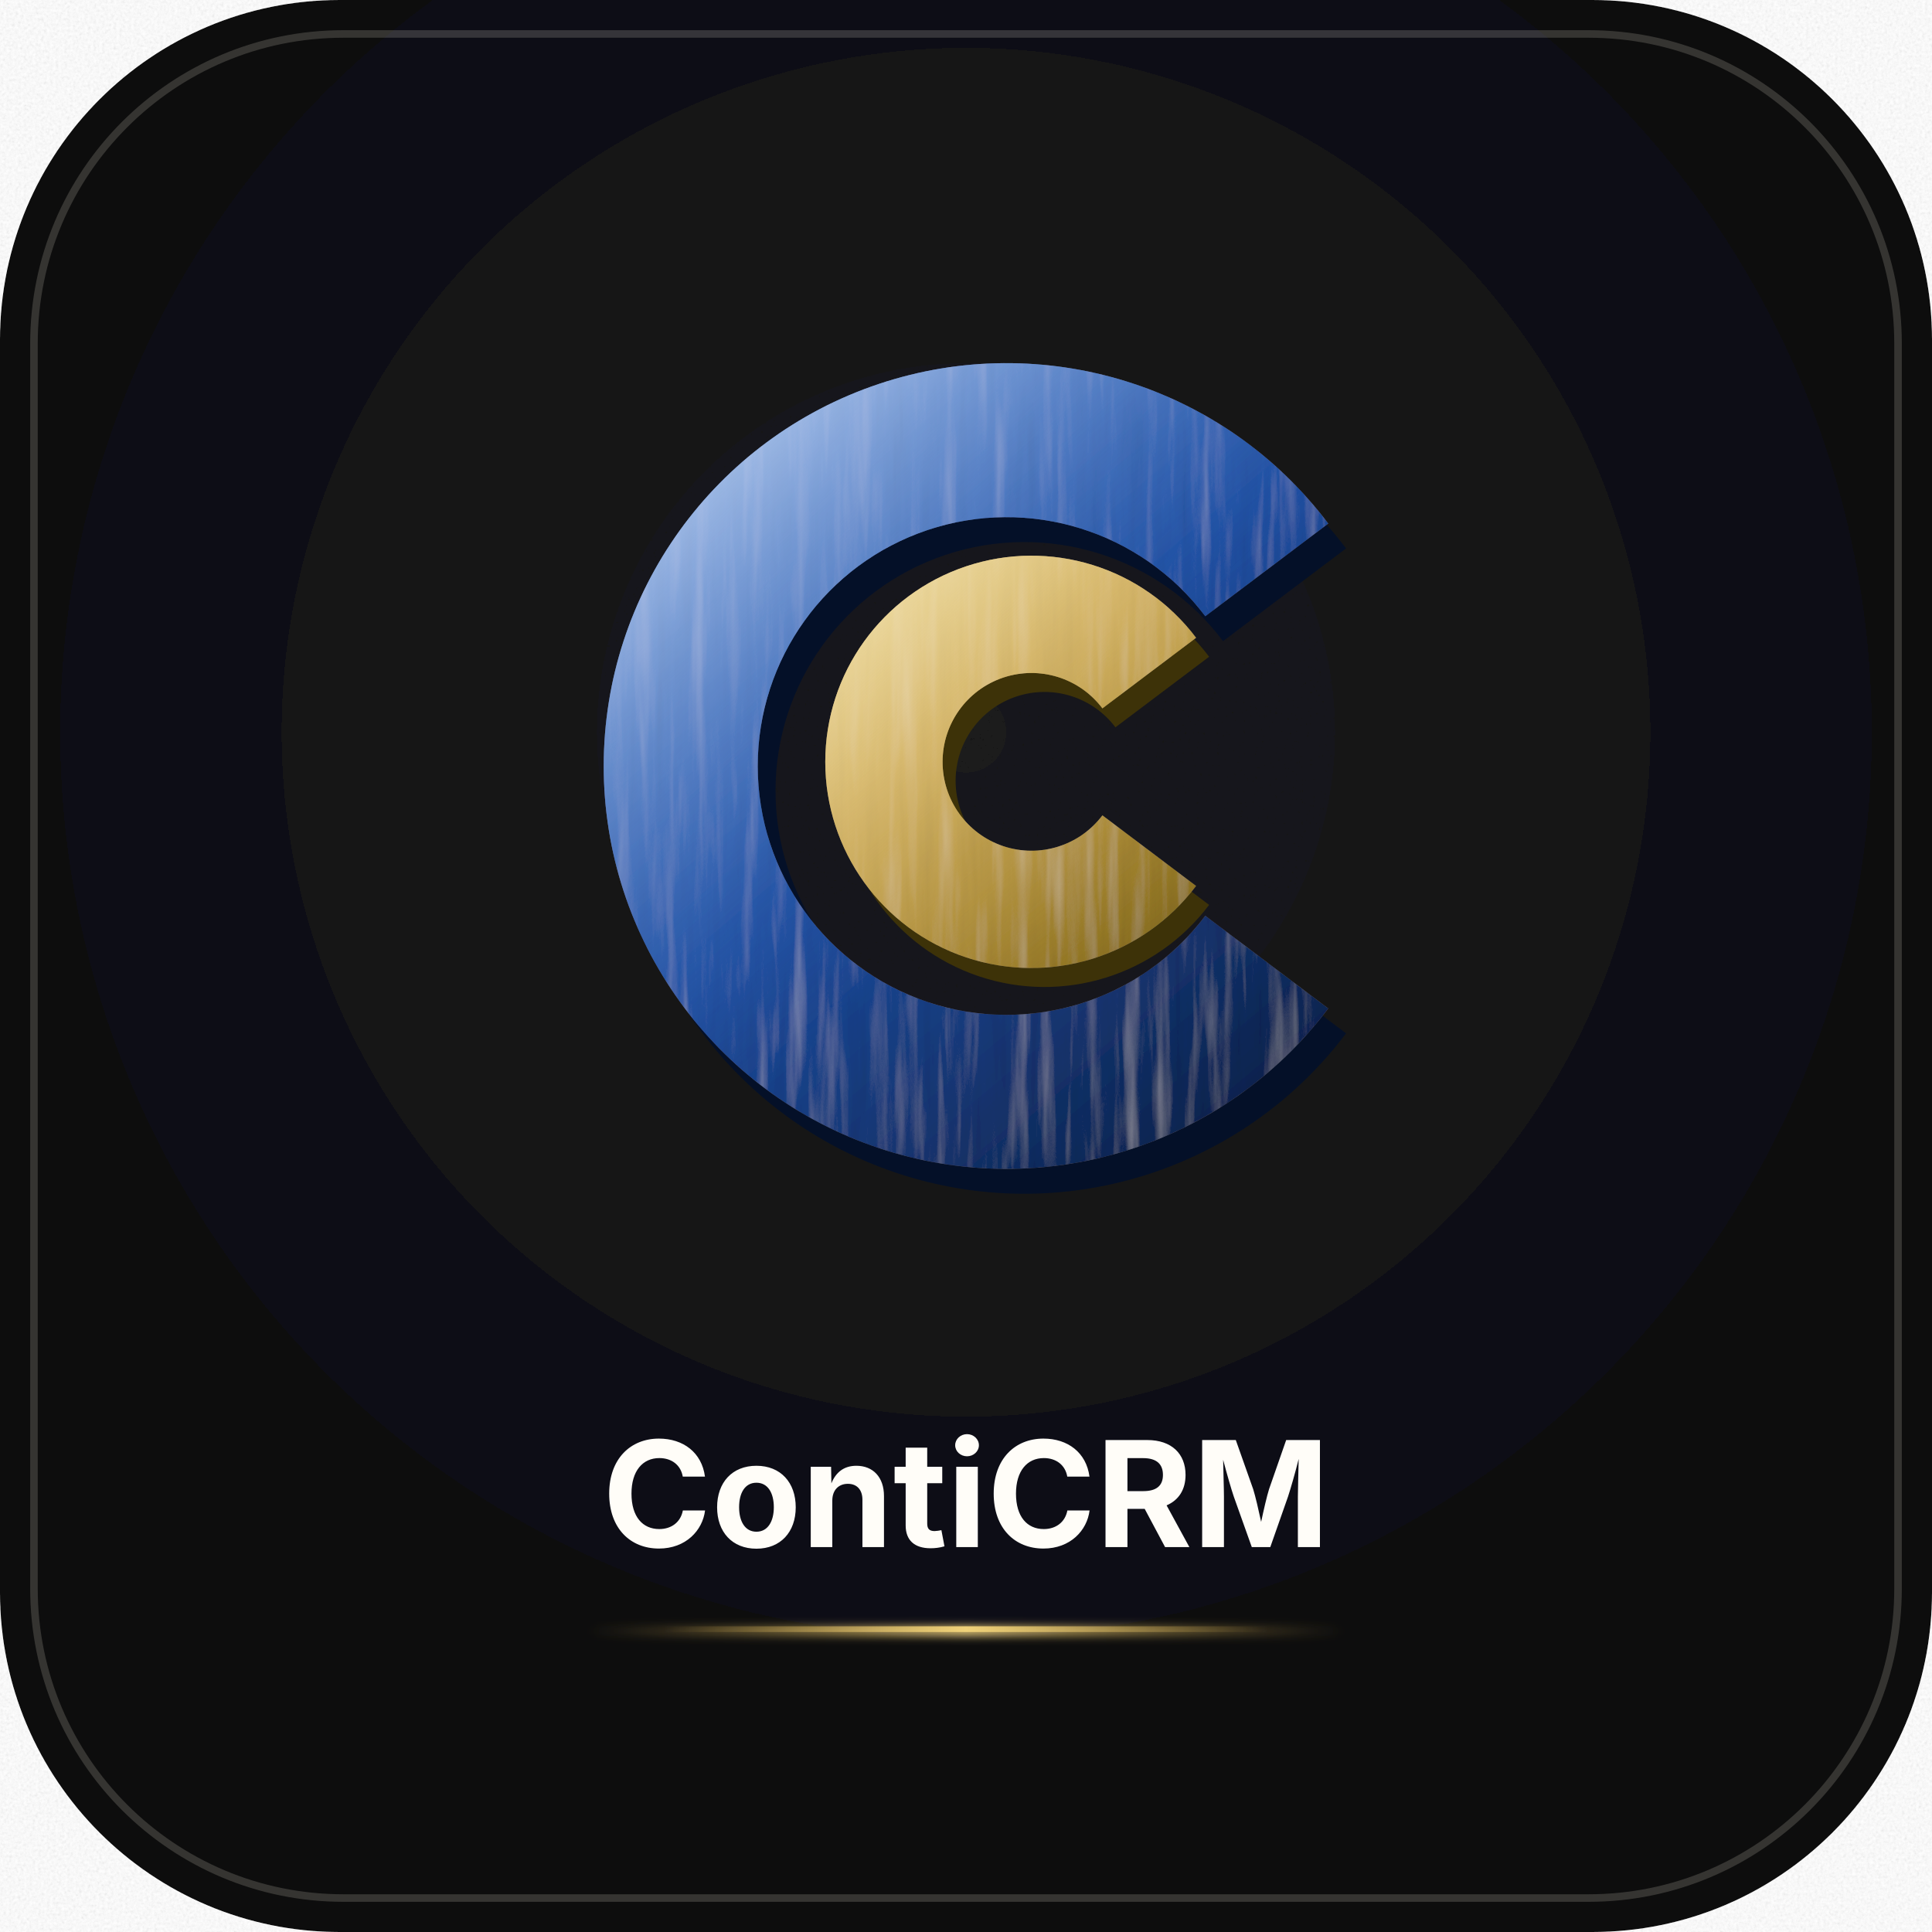
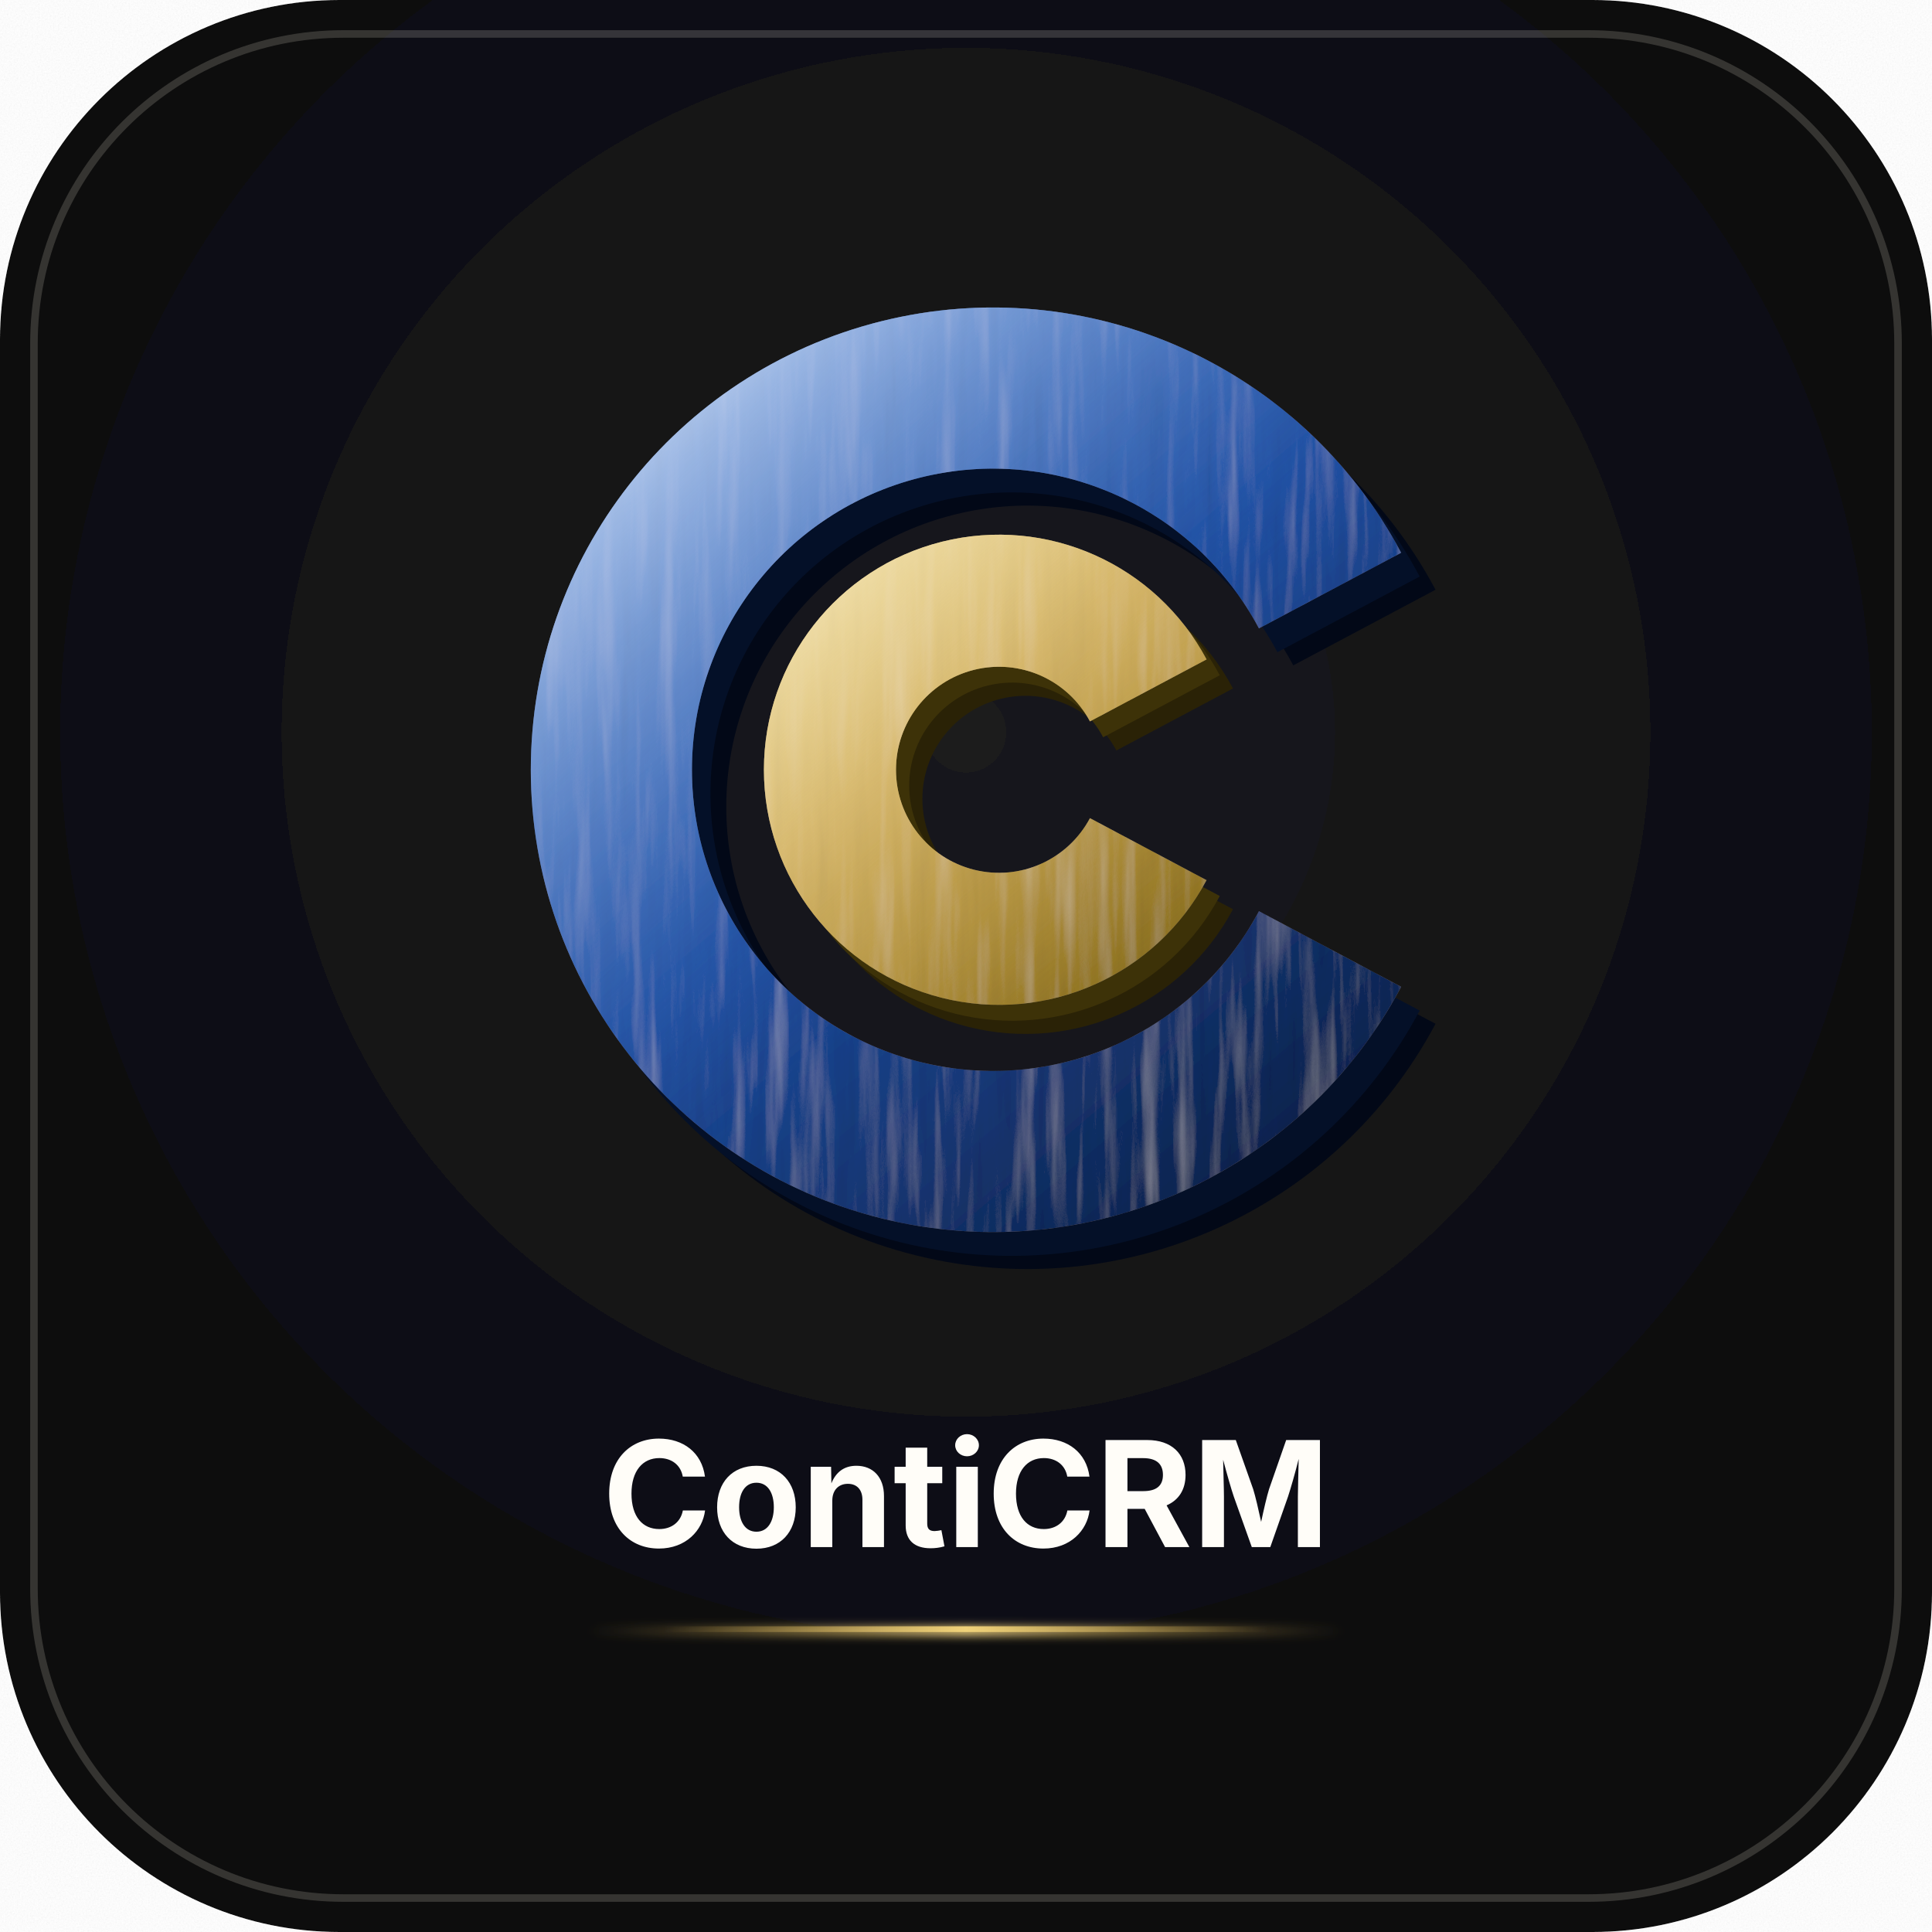
<svg xmlns="http://www.w3.org/2000/svg" viewBox="0 0 1024 1024" fill="none">
  <defs>
    <linearGradient id="t-blue" x1="18" y1="12" x2="82" y2="88" gradientUnits="userSpaceOnUse">
      <stop offset="0%" stop-color="#c5dcff" />
      <stop offset="18%" stop-color="#4d82d6" />
      <stop offset="48%" stop-color="#1e4fa3" />
      <stop offset="100%" stop-color="#071433" />
    </linearGradient>
    <linearGradient id="t-blue-hi" x1="22" y1="16" x2="58" y2="54" gradientUnits="userSpaceOnUse">
      <stop offset="0%" stop-color="#eef5ff" stop-opacity=".9" />
      <stop offset="100%" stop-color="#1e4fa3" stop-opacity="0" />
    </linearGradient>
    <linearGradient id="t-gold" x1="28" y1="20" x2="78" y2="82" gradientUnits="userSpaceOnUse">
      <stop offset="0%" stop-color="#fff6d2" />
      <stop offset="16%" stop-color="#edd078" />
      <stop offset="42%" stop-color="#c9a34a" />
      <stop offset="72%" stop-color="#8b7020" />
      <stop offset="100%" stop-color="#4a3c0c" />
    </linearGradient>
    <linearGradient id="t-gold-hi" x1="36" y1="26" x2="68" y2="62" gradientUnits="userSpaceOnUse">
      <stop offset="0%" stop-color="#fff8d8" stop-opacity=".95" />
      <stop offset="100%" stop-color="#c9a34a" stop-opacity="0" />
    </linearGradient>
    <filter id="t-brush" x="-8%" y="-8%" width="116%" height="116%">
      <feTurbulence type="fractalNoise" baseFrequency="0.85 0.06" numOctaves="3" seed="3" result="noise" />
      <feColorMatrix type="saturate" values="0" in="noise" result="gray" />
      <feComponentTransfer in="gray" result="grain">
        <feFuncA type="linear" slope="0.42" />
      </feComponentTransfer>
      <feComposite in="grain" in2="SourceAlpha" operator="in" result="clipped" />
      <feBlend in="SourceGraphic" in2="clipped" mode="overlay" />
    </filter>
    <filter id="t-paper" x="0" y="0" width="100%" height="100%">
-       <feTurbulence type="fractalNoise" baseFrequency="0.65" numOctaves="4" seed="11" result="n" />
+       <feTurbulence type="fractalNoise" baseFrequency="1.15" numOctaves="2" seed="11" result="n" />
      <feColorMatrix type="saturate" values="0" in="n" result="g" />
      <feComponentTransfer in="g" result="grain">
-         <feFuncA type="linear" slope="0.22" />
+         <feFuncA type="linear" slope="0.12" />
      </feComponentTransfer>
      <feBlend in="SourceGraphic" in2="grain" mode="multiply" />
    </filter>
    <radialGradient id="t-vignette" cx="50%" cy="38%" r="62%">
      <stop offset="0%" stop-color="#1a1a1f" />
      <stop offset="100%" stop-color="#0b0b0d" />
    </radialGradient>
    <linearGradient id="t-flare" x1="0" y1="0" x2="1" y2="0">
      <stop offset="0%" stop-color="#c9a34a" stop-opacity="0" />
      <stop offset="50%" stop-color="#f0d27a" stop-opacity="1" />
      <stop offset="100%" stop-color="#c9a34a" stop-opacity="0" />
    </linearGradient>
    <filter id="t-flare-glow" x="-40%" y="-400%" width="180%" height="900%">
      <feGaussianBlur stdDeviation="2.4" />
    </filter>
  </defs>
  <rect width="1024" height="1024" rx="180" fill="url(#t-vignette)" filter="url(#t-paper)" />
  <rect x="18" y="18" width="988" height="988" rx="164" stroke="#d7d2c6" stroke-opacity=".2" stroke-width="4" />
-   <g transform="translate(198 92) scale(6.28)">
-     <path fill="#041028" d="M80.577 29.538 A34 34 0 1 0 80.577 70.462 L70.195 62.638 A21 21 0 1 1 70.195 37.362 Z" transform="translate(1.5 2.1)" />
-     <path fill="url(#t-blue)" d="M80.577 29.538 A34 34 0 1 0 80.577 70.462 L70.195 62.638 A21 21 0 1 1 70.195 37.362 Z" filter="url(#t-brush)" />
-     <path fill="url(#t-blue-hi)" d="M80.577 29.538 A34 34 0 1 0 80.577 70.462 L70.195 62.638 A21 21 0 1 1 70.195 37.362 Z" />
-     <path fill="#3d3208" d="M69.419 39.178 A17.4 17.4 0 1 0 69.419 60.122 L61.513 54.164 A7.5 7.5 0 1 1 61.513 45.136 Z" transform="translate(1.1 1.6)" />
-     <path fill="url(#t-gold)" d="M69.419 39.178 A17.4 17.4 0 1 0 69.419 60.122 L61.513 54.164 A7.5 7.5 0 1 1 61.513 45.136 Z" filter="url(#t-brush)" />
-     <path fill="url(#t-gold-hi)" d="M69.419 39.178 A17.4 17.4 0 1 0 69.419 60.122 L61.513 54.164 A7.5 7.5 0 1 1 61.513 45.136 Z" />
+   <g transform="translate(162 58) scale(7)">
+     <path fill="#020817" d="M82.952 33.568 A35 35 0 1 0 82.952 66.432 L72.18 60.704 A22.8 22.8 0 1 1 72.18 39.296 Z" transform="translate(2.6 2.8)" />
+     <path fill="#041028" d="M82.952 33.568 A35 35 0 1 0 82.952 66.432 L72.18 60.704 A22.8 22.8 0 1 1 72.18 39.296 Z" transform="translate(1.4 1.8)" />
+     <path fill="url(#t-blue)" d="M82.952 33.568 A35 35 0 1 0 82.952 66.432 L72.18 60.704 A22.8 22.8 0 1 1 72.18 39.296 Z" filter="url(#t-brush)" />
+     <path fill="url(#t-blue-hi)" d="M82.952 33.568 A35 35 0 1 0 82.952 66.432 L72.18 60.704 A22.8 22.8 0 1 1 72.18 39.296 Z" />
+     <path fill="#2a2206" d="M68.215 41.643 A17.8 17.8 0 1 0 68.215 58.357 L59.385 53.662 A7.8 7.8 0 1 1 59.385 46.338 Z" transform="translate(2 2.2)" />
+     <path fill="#3d3208" d="M68.215 41.643 A17.8 17.8 0 1 0 68.215 58.357 L59.385 53.662 A7.8 7.8 0 1 1 59.385 46.338 Z" transform="translate(1 1.2)" />
+     <path fill="url(#t-gold)" d="M68.215 41.643 A17.8 17.8 0 1 0 68.215 58.357 L59.385 53.662 A7.8 7.8 0 1 1 59.385 46.338 Z" filter="url(#t-brush)" />
+     <path fill="url(#t-gold-hi)" d="M68.215 41.643 A17.8 17.8 0 1 0 68.215 58.357 L59.385 53.662 A7.8 7.8 0 1 1 59.385 46.338 Z" />
  </g>
  <text x="512" y="820" text-anchor="middle" fill="#fffdf8" font-family="Inter, Arial, Helvetica, sans-serif" font-size="78" font-weight="650">ContiCRM</text>
  <rect x="312" y="862" width="400" height="5" rx="2.5" fill="url(#t-flare)" filter="url(#t-flare-glow)" />
  <rect x="352" y="862" width="320" height="3" rx="1.5" fill="url(#t-flare)" />
</svg>
